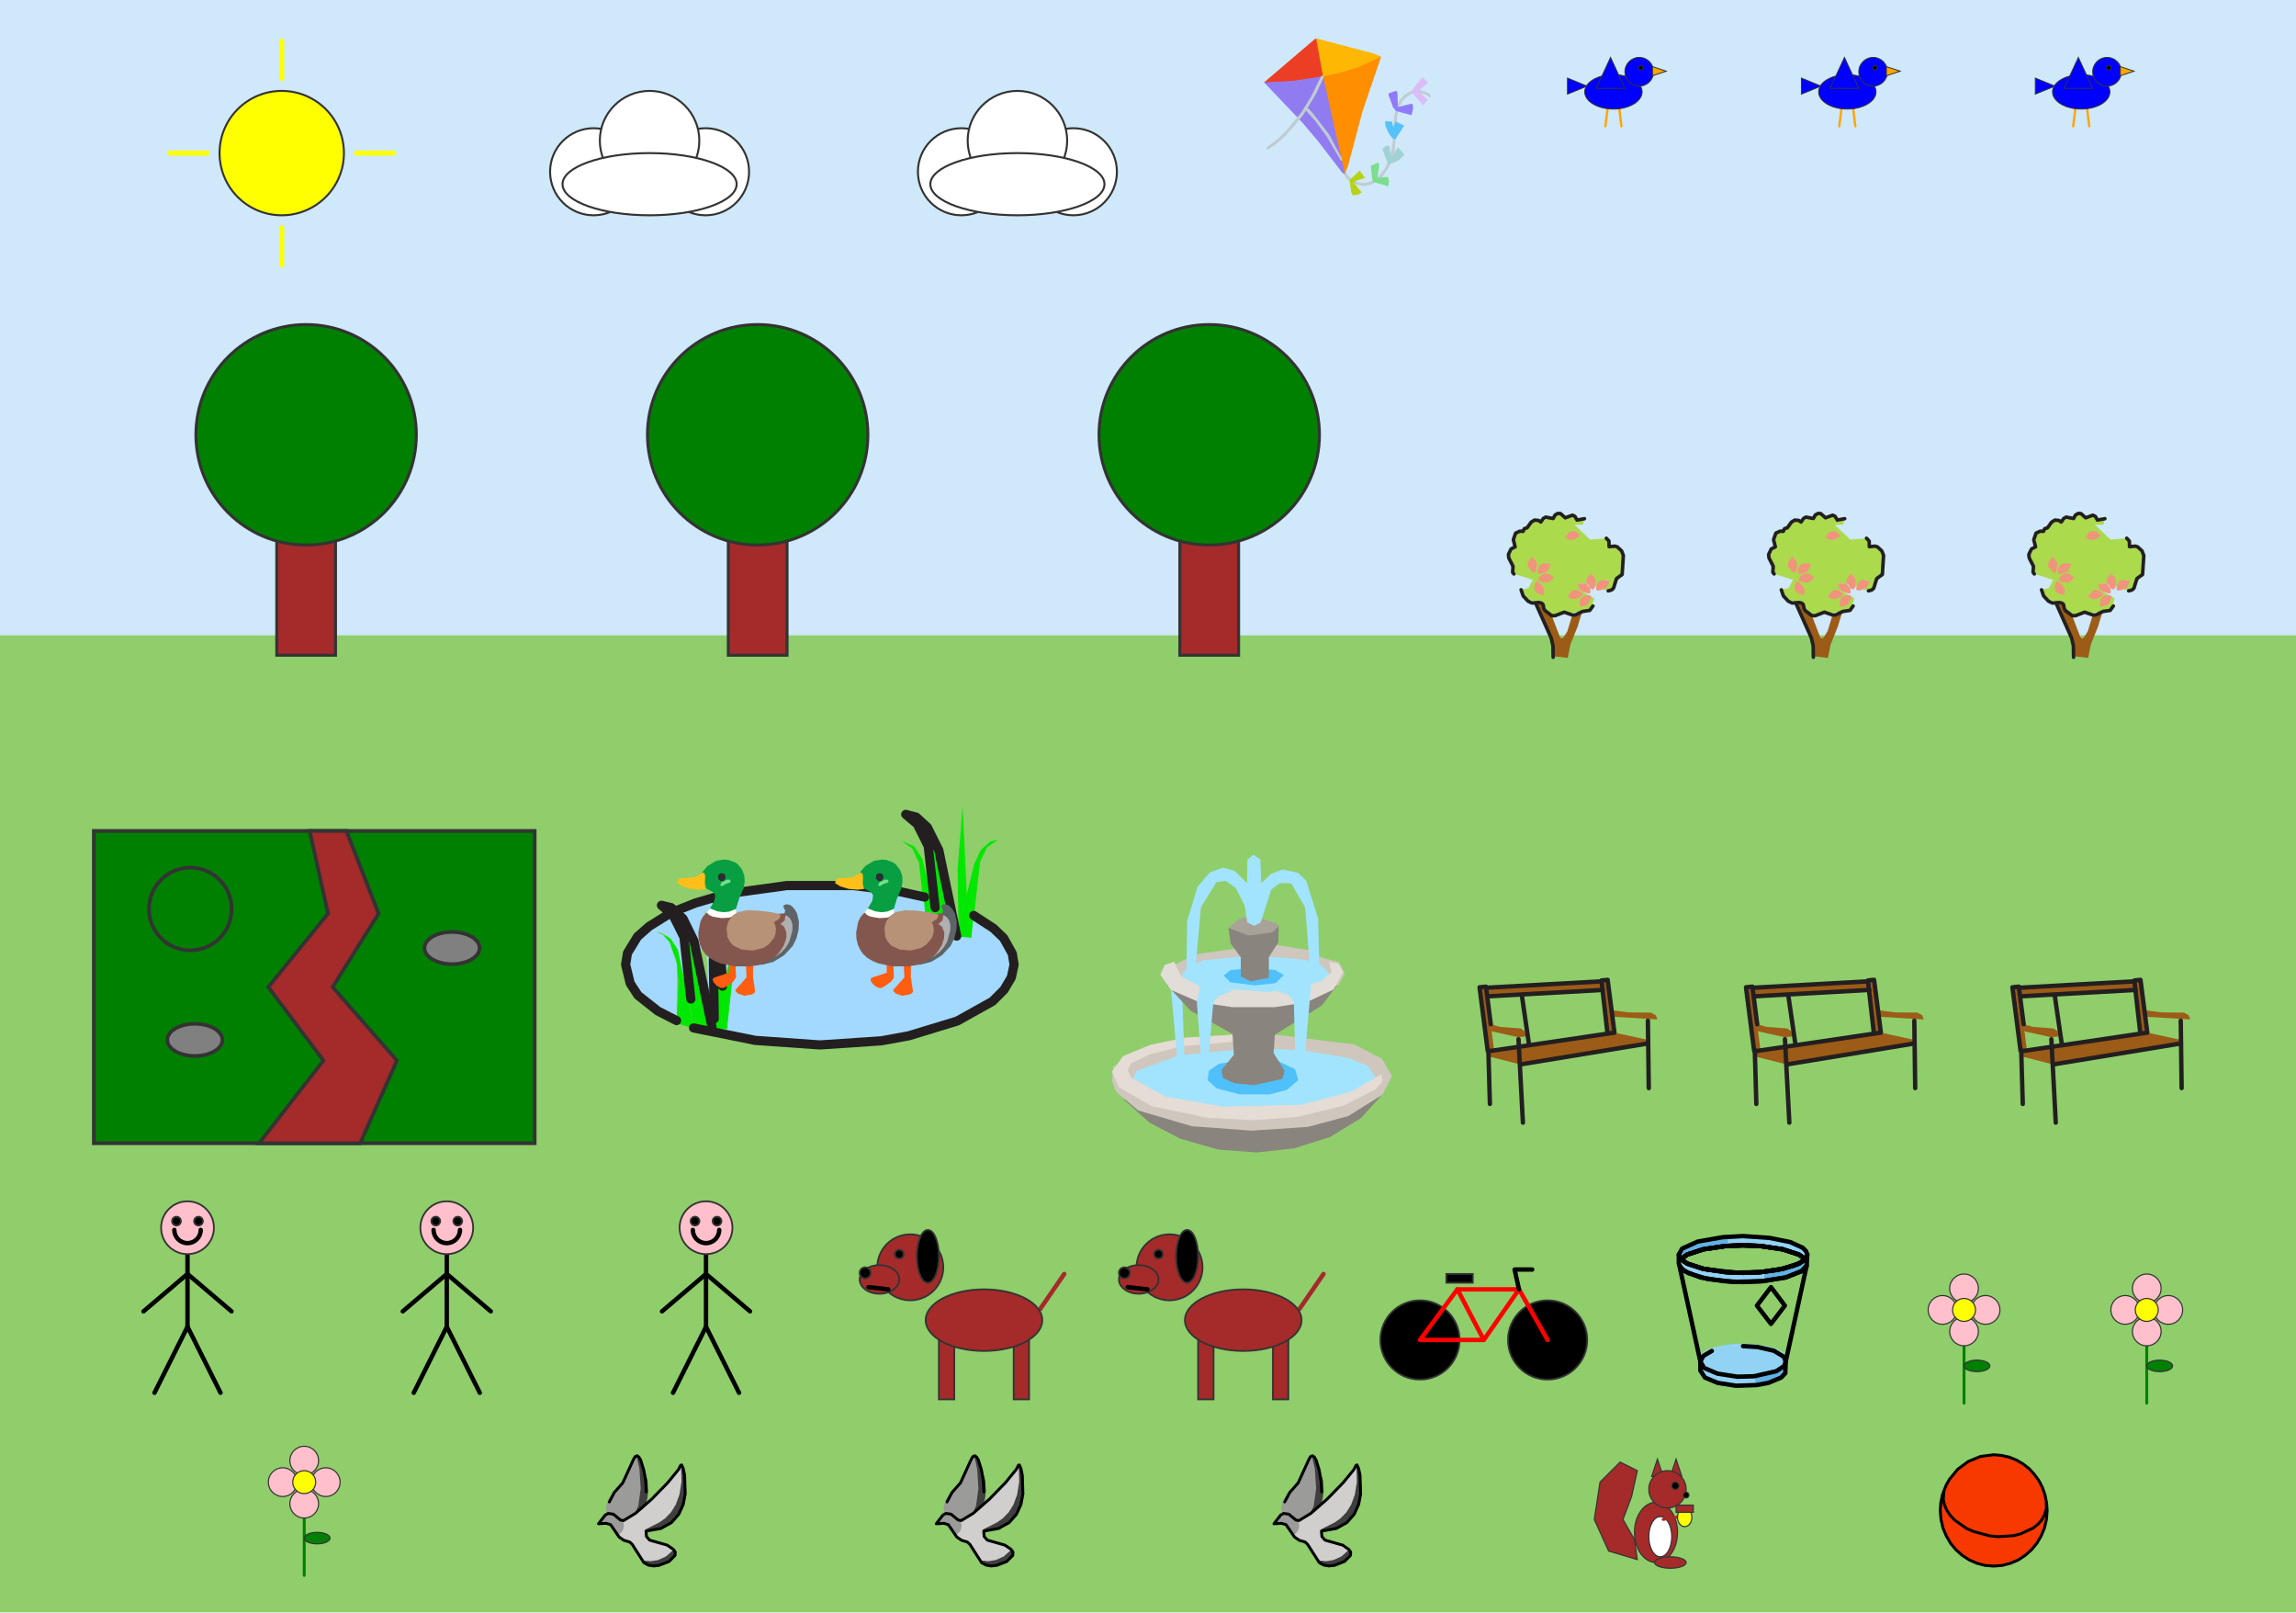
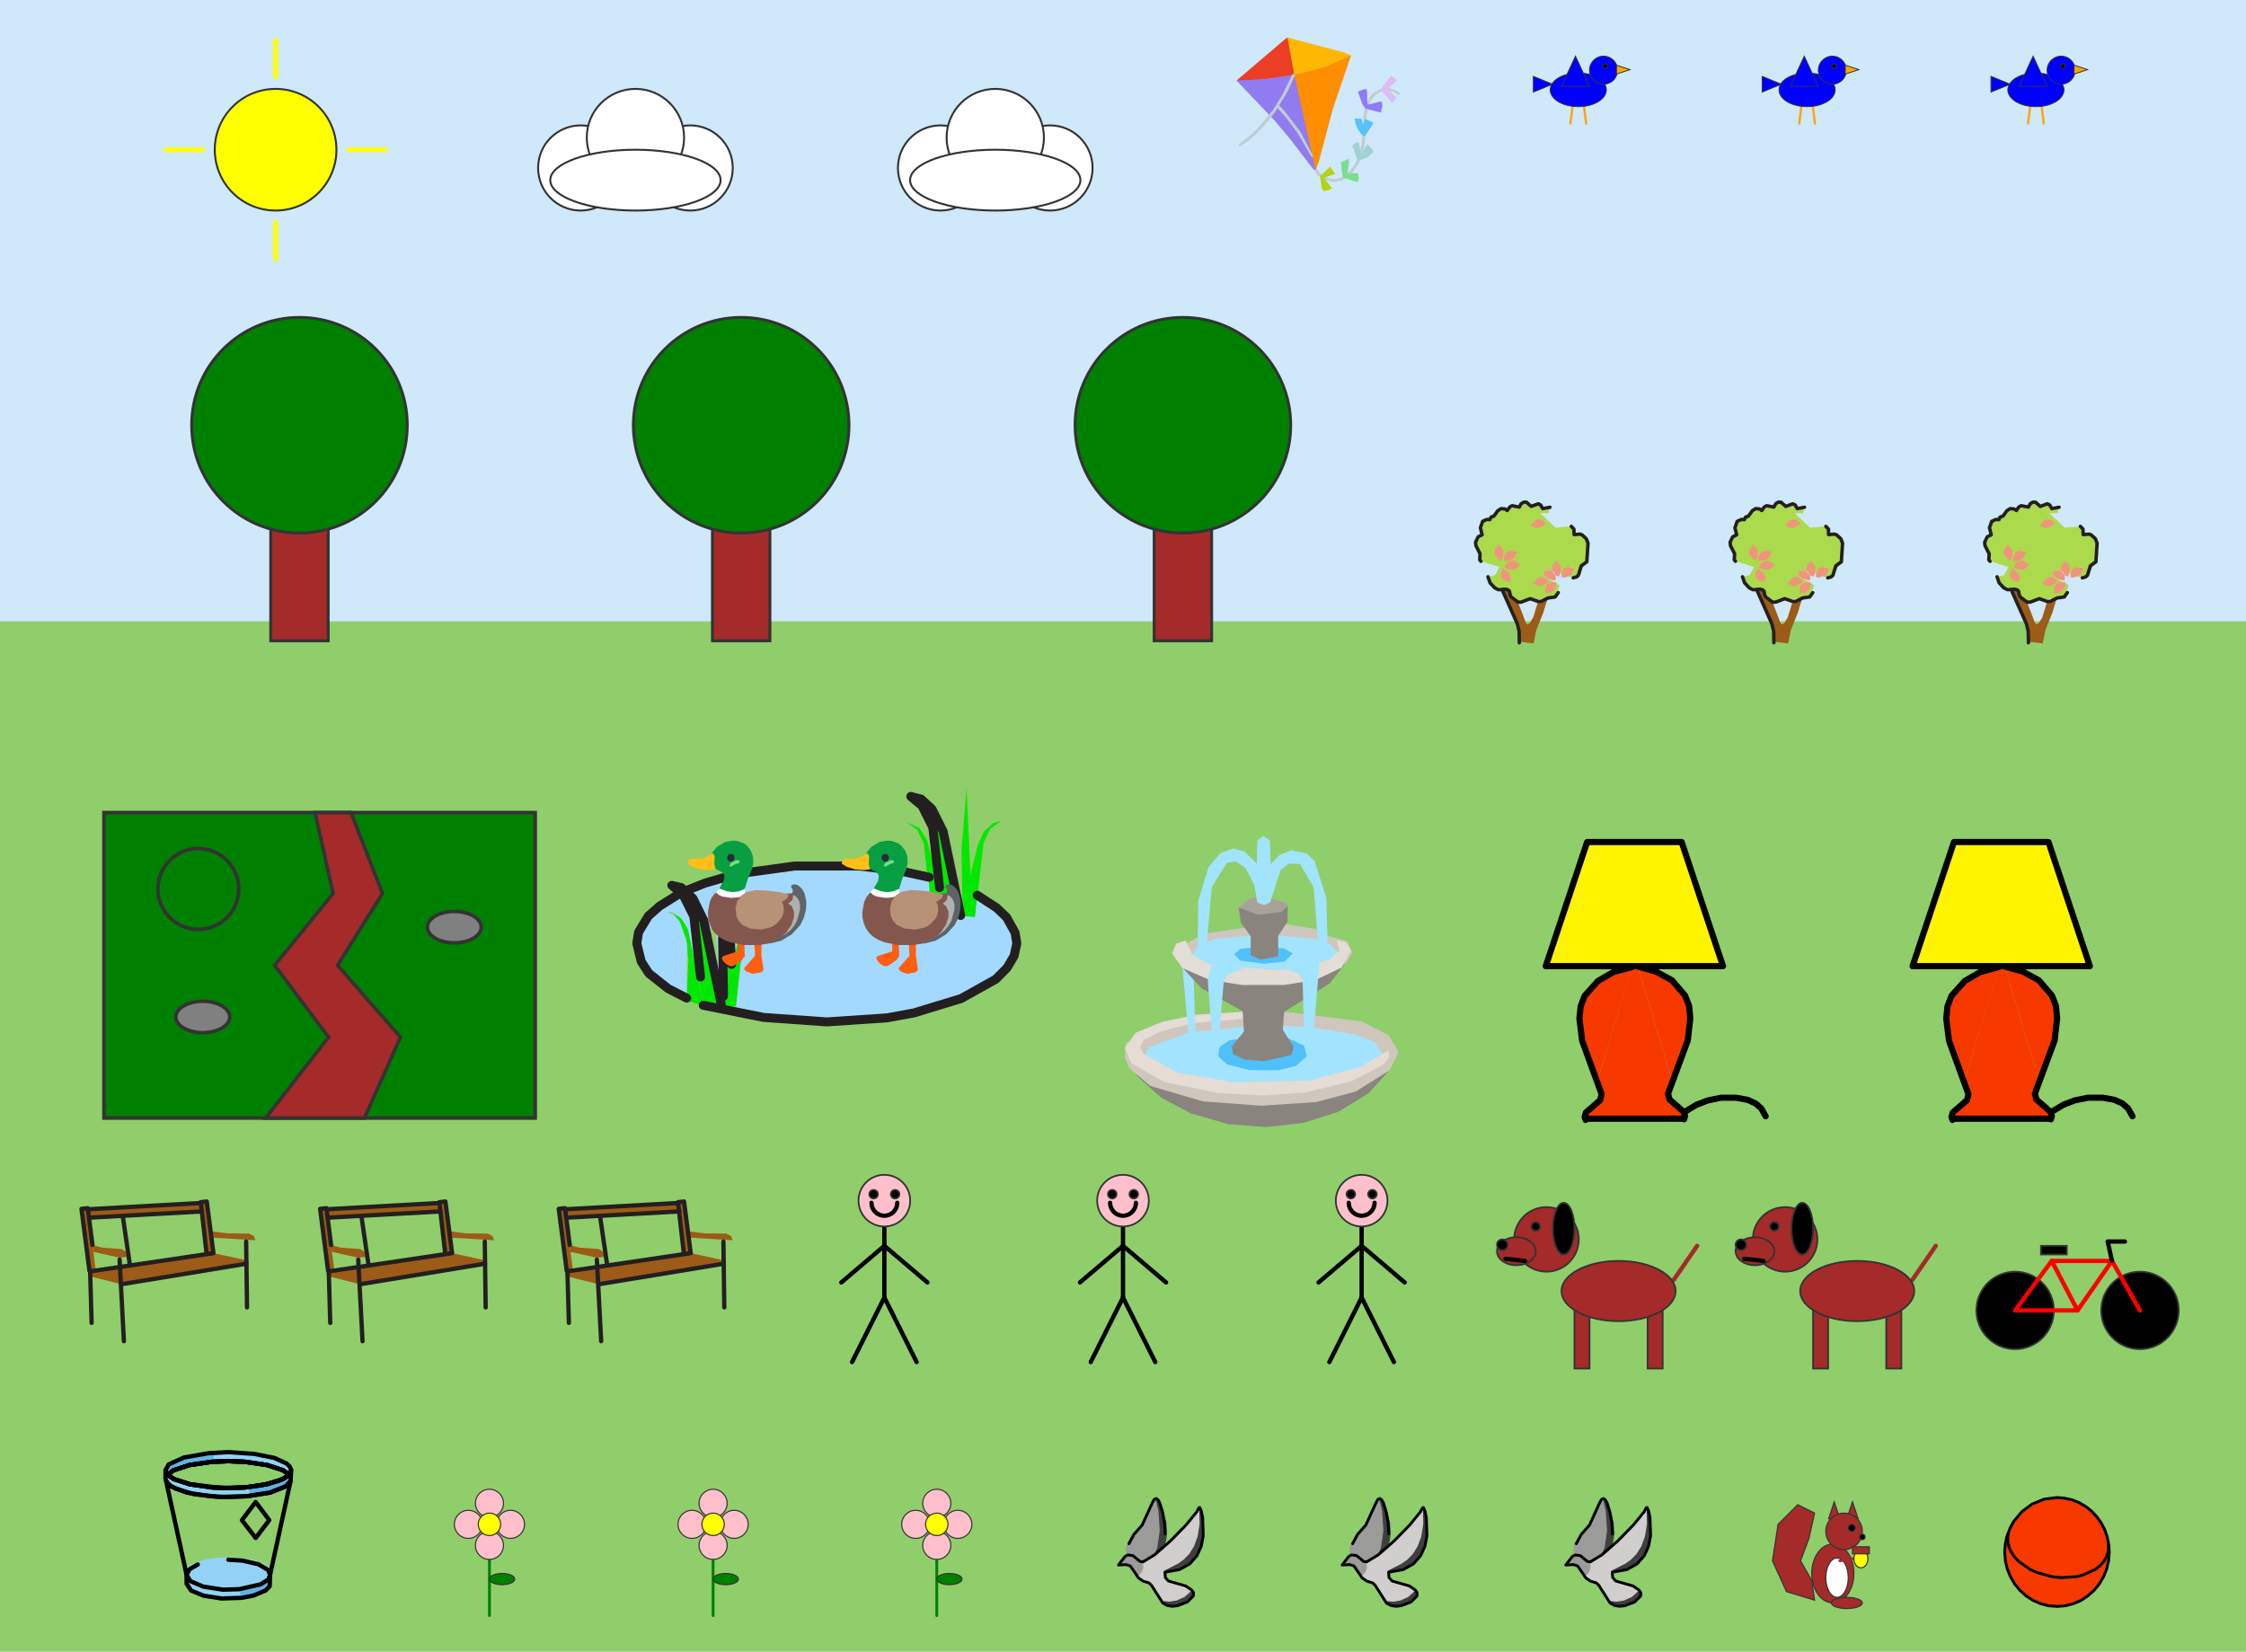
- <svg xmlns="http://www.w3.org/2000/svg" viewBox="0 0 480 337" width="480" height="337">
-   <rect width="480" height="337" fill="#cfe8fa" />
-   <rect y="132.8" width="480" height="204.2" fill="#8fce6b" />
+ <svg xmlns="http://www.w3.org/2000/svg" viewBox="0 0 480 353" width="480" height="353">
+   <rect width="480" height="353" fill="#cfe8fa" />
+   <rect y="132.8" width="480" height="220.2" fill="#8fce6b" />
  <defs>
    <symbol id="o-sun" viewBox="0 0 100 100">
      <polyline points="50,5 50,20" fill="none" stroke="yellow" stroke-width="2" stroke-linecap="round" stroke-linejoin="round" />
      <polyline points="50,80 50,95" fill="none" stroke="yellow" stroke-width="2" stroke-linecap="round" stroke-linejoin="round" />
      <polyline points="5,50 20,50" fill="none" stroke="yellow" stroke-width="2" stroke-linecap="round" stroke-linejoin="round" />
      <polyline points="80,50 95,50" fill="none" stroke="yellow" stroke-width="2" stroke-linecap="round" stroke-linejoin="round" />
      <ellipse cx="50" cy="50" rx="25" ry="25" fill="yellow" stroke="#333" stroke-width="0.8" />
    </symbol>
    <symbol id="o-cloud" viewBox="0 0 100 100">
      <ellipse cx="27.5" cy="57.5" rx="17.5" ry="17.5" fill="white" stroke="#333" stroke-width="0.8" />
      <ellipse cx="72.5" cy="57.5" rx="17.5" ry="17.5" fill="white" stroke="#333" stroke-width="0.8" />
      <ellipse cx="50" cy="45" rx="20" ry="20" fill="white" stroke="#333" stroke-width="0.8" />
      <ellipse cx="50" cy="62.5" rx="35" ry="12.5" fill="white" stroke="#333" stroke-width="0.8" />
    </symbol>
    <symbol id="o-kite" viewBox="0 0 100 100">
      <polygon points="58.2,89.4 53,88.2 48.7,85.3 46.3,81.2 45.8,77.8 46.6,77.4 47.2,77.8 48.2,81.4 50,84.1 55.1,87.2 58.4,87.7 60.7,87.4 63.5,86.3 66.5,84.2 70.5,79.3 73.4,72.8 74.8,65.6 75.7,49.6 76.9,44.6 78.8,40.6 81.3,37.7 85.5,35.2 90.3,34.8 95.4,36.6 96.7,38.2 96.1,39.1 93.8,37.5 91.2,36.7 85.9,36.8 82.3,39.1 80.1,41.7 78.5,45.3 77.4,49.9 76,69.4 73,78.2 69.1,84.1 65.9,86.9 61.9,88.8" fill="#BFCCD2" />
      <polygon points="30.4,29.2 40.2,19.6 68.3,15.9 57.8,46.7 49.5,77.9 47.7,82.4 45.3,80" fill="#FF8E00" />
      <polygon points="18.5,23.1 1.8,30.5 24,53.8 32.9,64.4 46.4,82 47.7,82.4 35,25.5" fill="#917BF1" />
      <polygon points="33.5,7.1 31.6,5.5 30.5,6 1.8,30.5 18.3,29.6 35.3,27 36.6,14 35.8,11.2" fill="#EC3E24" />
      <polygon points="68.3,15.9 54.9,22 44.1,25.2 35.3,27 31.4,5.5 64.1,14.1" fill="#FEB804" />
      <polygon points="4,68.6 3.2,68.1 3.4,67.2 9.5,62.6 14.3,58 23,47.5 28.4,38.8 34.2,26.9 35.5,26.7 35.7,27.6 31.4,36.9 24.4,48.5 18.3,56.1 12.9,61.8 8.6,65.6" fill="#BFCCD2" />
      <polygon points="45.3,74.7 37.3,61.1 30.9,52.4 25,45.8 25.2,44.6 26.3,44.6 29.6,48.1 38.8,60.1 46.1,73.9 46.2,75" fill="#BFCCD2" />
      <polygon points="56.1,80.5 50.3,86.2 51.4,93.1 52.3,94.7 55.3,94.2 57.3,93 52.7,87.4 53.5,86.6 59.2,84.7" fill="#B7D214" />
      <polygon points="62.4,78 63.5,86.9 72.3,89.5 72.8,86.9 72.2,84.2 66.2,84.6 67.2,77.9 66.8,75.9" fill="#7ADE8D" />
      <polygon points="69,68.3 72.3,77.2 77.8,75.1 81.4,71.9 80.8,70.5 77.8,67.3 74.1,73.3 72.9,66.6 71.2,66.5" fill="#A1D2D3" />
      <polygon points="70.5,52.5 70.8,55.3 72.3,58.8 74.5,62 76.3,62.9 81.4,55.1 76.6,52.7 75.2,56.1 74.5,52.8" fill="#56C2F9" />
      <polygon points="76.8,46.8 85.6,49.1 86.5,45.2 86.2,43 85.5,42.6 77.8,44.5 77.6,36.7 77.3,35.6 76.7,35.3 72.9,36.6 72.4,37.3 75,44.5" fill="#907AFA" />
      <polygon points="85.5,35.9 92.2,43.5 94.7,40.4 89.5,35.5 95,30.4 91.7,27.7 88.4,31.5" fill="#DCBCF6" />
    </symbol>
    <symbol id="o-bird" viewBox="0 0 100 100">
      <polygon points="27,50 10,43 10,57" fill="blue" stroke="#333" stroke-width="0.8" />
      <polyline points="45,69 43,85" fill="none" stroke="orange" stroke-width="2" stroke-linecap="round" stroke-linejoin="round" />
      <polyline points="55,69 57,85" fill="none" stroke="orange" stroke-width="2" stroke-linecap="round" stroke-linejoin="round" />
      <ellipse cx="50" cy="55" rx="25" ry="15" fill="blue" stroke="#333" stroke-width="0.8" />
      <ellipse cx="72.5" cy="37.5" rx="12.5" ry="12.5" fill="blue" stroke="#333" stroke-width="0.8" />
      <polygon points="96,37 84,33 84,41" fill="orange" stroke="#333" stroke-width="0.8" />
      <polygon points="47.5,25 60,52 35,52" fill="blue" stroke="#333" stroke-width="0.8" />
      <ellipse cx="74" cy="34" rx="2" ry="2" fill="black" stroke="#333" stroke-width="0.8" />
    </symbol>
    <symbol id="o-tree" viewBox="0 0 100 100">
      <rect x="42" y="55" width="16" height="40" fill="brown" stroke="#333" stroke-width="0.8" />
      <ellipse cx="50" cy="35" rx="30" ry="30" fill="green" stroke="#333" stroke-width="0.8" />
    </symbol>
    <symbol id="o-bush" viewBox="0 0 100 100">
      <polygon points="59.7,64.7 57.1,73.3 53,83.5 51.5,91.1 43.2,90.1 43.1,84.2 42.1,79.8 33.4,59.7 35.5,59.6 37,60.2 38.4,63.9 40.5,66.1 42.4,67.1 47,79.1 47.9,80.1 49.2,79.3 51.3,75.9 54.1,66.7 56.3,66.5" fill="#9C5B16" />
      <polygon points="64.2,23.9 73.4,23.1 75,27.9 79.6,28 83.1,33.6 82.4,43.7 76.4,52.5 71.6,52.5 75.4,47.3 73,46.8 66.9,50.7 64.4,43 62,48.8 57.1,48.9 58.7,52.8 66.6,57.3 64.4,63.8 42.4,67.1 36.7,60 27.5,57.5 25,52.4 29.2,51.4 31.6,46.7 20.5,43.2 17.9,33.7 21.6,28 21.9,20.2 32.6,12.8 36.2,13.9 46.9,8.9 50.1,11.5 54.2,10 56.8,12.8 61,12 60.2,15.4 55.4,15.5" fill="#ABDA4D" />
      <polygon points="74,47.1 75.4,47.3 73.4,51.3 69.7,52.8 67.6,52.6 67.7,50.2 69.1,47.6 71.2,46.7" fill="#F0947D" />
      <polygon points="67.3,47.2 66.9,50.9 66,52.3 64.1,51.5 63.4,49.9 62,48.6 62.3,46.1 64.4,43 66.7,45.4" fill="#F0947D" />
      <polygon points="63.1,55.5 64.5,55.7 65,56.4 63.2,60.2 61.3,61.6 58.1,62 58.4,58.4 59.2,56.8 60.7,55.8" fill="#F0947D" />
      <polygon points="64.4,53.2 64.3,54.1 63.7,54.6 59.5,53.4 58,51.9 57.1,48.9 62,48.8 64.1,51.5" fill="#F0947D" />
      <polygon points="60.2,54.8 59.2,56.1 55.8,57.7 54,57.6 51.3,56.3 53.5,53.4 55.2,52.4 57.8,52.8" fill="#F0947D" />
      <polygon points="58.5,21.3 57.5,22.6 54.2,24.1 52.4,24 49.9,22.7 51.9,20 53.7,19 56.1,19.3" fill="#F0947D" />
      <polygon points="42.7,44.6 43.8,45.4 40.6,48.2 37.1,48.1 34.6,47.1 35.6,44.9 38,43.1 40.3,43.1" fill="#F0947D" />
      <polygon points="40.6,37.6 42,37.8 40,41.9 36.4,43.3 34.3,43.2 34.3,40.8 35.8,38.2 37.8,37.3" fill="#F0947D" />
      <polygon points="37.5,50.6 38.2,52.3 37.9,55.5 34.5,54.5 32.8,52.9 32.5,50.3 33.4,47.7 35,48.2" fill="#F0947D" />
      <polygon points="34,37.8 33.5,41.4 32.7,42.8 30.8,42 30.1,40.5 28.7,39.2 29,36.7 31.1,33.6 33.4,36" fill="#F0947D" />
      <polyline points="65.8,61.6 64,64.1 59.9,64.7 55.8,66.7 54.1,66.7 49.5,65.1 44.3,67.1 42.4,67.1 38.6,64.2 37.9,63 37.5,60.8 36.7,60 35.1,59.6 31.1,59.9 28.9,58.8 26.2,55.9 25,52.4" fill="none" stroke="#231F20" stroke-width="2" stroke-linecap="round" stroke-linejoin="round" />
      <polyline points="73.4,23.1 74.9,24.7 75,27.9 78.3,27.6 79.6,28 82.1,30.3 83.1,32.9 82.4,43.7 79.2,46 77.5,51.5 76.4,52.5 74.5,53" fill="none" stroke="#231F20" stroke-width="2" stroke-linecap="round" stroke-linejoin="round" />
      <polyline points="20.9,43.4 20.2,42.5 20.4,39 18,34.3 17.8,32.3 19.3,29.2 21.6,28 20.6,23.9 21.9,20.2 24.3,19.1 26.1,19.2 26.8,17.7 28.4,17.2 30.7,14 32.6,12.8 34.9,13 36.2,13.9 37.6,11.9 39,11.1 43.2,11.9 44.3,9.9 45.9,9 47.4,9.1 50.1,11.5 54.2,10 55.6,10.7 56.8,12.8 61,12" fill="none" stroke="#231F20" stroke-width="2" stroke-linecap="round" stroke-linejoin="round" />
      <polyline points="33.4,60.3 42.1,79.8 43.1,84.2 43.2,90.7" fill="none" stroke="#231F20" stroke-width="2" stroke-linecap="round" stroke-linejoin="round" />
    </symbol>
    <symbol id="o-path" viewBox="0 0 100 100">
      <rect x="2" y="28" width="96" height="68" fill="green" stroke="#333" stroke-width="0.8" />
      <polygon points="38,96 60,96 68,78 54,62 64,46 57,28 49,28 53,46 40,62 52,78" fill="brown" stroke="#333" stroke-width="0.8" />
      <ellipse cx="24" cy="73.5" rx="6" ry="3.5" fill="grey" stroke="#333" stroke-width="0.8" />
      <ellipse cx="80" cy="53.5" rx="6" ry="3.5" fill="grey" stroke="#333" stroke-width="0.8" />
      <ellipse cx="23" cy="45" rx="9" ry="9" fill="green" stroke="#333" stroke-width="0.8" />
    </symbol>
    <symbol id="o-pond" viewBox="0 0 100 100">
      <polygon points="31.7,52.1 33.9,50.2 35.6,49.8 33.1,51.4 31.6,54.6 29.8,71.2 26.5,70.9 30.4,55.1" fill="#00E800" />
      <polygon points="28.8,61.8 27,68.9 26.8,56.2 27.8,42.5" fill="#00E800" />
      <polygon points="26.5,70.7 22.6,71 21.4,64.7 21.9,64.6 20.9,53.6 19.7,49.3 17.6,45.8 18.6,45.4 20.7,47.9 22.6,52" fill="#00E800" />
      <polygon points="22.6,71 18.8,69.9 19.2,60.7 18.7,56 17.1,52 14.4,50 17.4,51.3 19.1,53.9" fill="#00E800" />
      <polygon points="76.7,51.2 73.4,51.5 71.6,34.9 70.1,31.8 67.7,30.1 70.6,31.4 72.3,34.1" fill="#00E800" />
      <polygon points="79.2,48.3 79.7,51 76.7,51.2 75.1,44.7 73.6,31.3 71.2,26.5 68.7,24.4 70.1,24.5 71.9,25.6 75.1,30.1" fill="#00E800" />
      <polygon points="82,42 80.2,49 80,36.4 81.1,22.6" fill="#00E800" />
      <polygon points="85,32.2 87.1,30.3 88.8,29.9 86.4,31.6 84.9,34.7 83,51.3 79.7,51 83.6,35.3" fill="#00E800" />
      <polygon points="27,68.9 26.5,70.7 26,68.1 24.9,44.8 23.9,57.9 22.1,50.6 20.4,47.4 18.6,45.4 27.8,42.2 26.8,56.2" fill="#A3D9FF" />
      <polygon points="21.9,64.6 21.4,64.7 19.1,53.9 17.7,51.6 15.7,50.2 14.4,50 15.9,50.7 17.3,52.3 18.9,57.2 18.8,69.3 11.6,65 9.4,62.5 7.8,58.5 7.8,55.8 9.4,52.1 12.8,48.8 17.6,45.8 19.7,49.3 20.7,52.3" fill="#A3D9FF" />
      <polygon points="83.5,46.4 87.8,49.2 90,51.3 91.9,54.7 92.3,57.1 91.7,59.9 90.1,62.6 87.6,65.1 79.9,69.4 69.4,72.6 63.4,73.7 50,74.6 35.9,73.6 23.4,71.2 29.8,71.2 31.6,54.6 33.1,51.4 35.6,49.8 33.4,50.4 31.4,52.7 28.8,61.8 27.8,42.2 38.2,40.3 47.6,39.6 57.3,39.9 68.6,41.4 72.6,42.3 73.4,51.5 79.7,51 83,51.3" fill="#A3D9FF" />
      <polyline points="83.5,46.4 87.8,49.2 90,51.3 91.9,54.7 92.3,57.1 91.7,59.9 90.1,62.6 87.6,65.1 79.9,69.4 69.4,72.6 63.4,73.7 50,74.6 35.9,73.6 22.5,70.9" fill="none" stroke="#231F20" stroke-width="2" stroke-linecap="round" stroke-linejoin="round" />
      <polyline points="18.8,69.3 14.7,67.2 10.4,63.8 8.7,61.2 7.7,57.1 8.1,54.6 10.3,51 12.8,48.8 17.6,45.8 22.9,43.7 29.7,41.7 42.8,39.9 57.3,39.9 66.4,41 72.8,42.4" fill="none" stroke="#231F20" stroke-width="2" stroke-linecap="round" stroke-linejoin="round" />
      <polyline points="27,68.9 26.8,56.2 27.8,42.5 28.8,61.8" fill="none" stroke="#231F20" stroke-width="2" stroke-linecap="round" stroke-linejoin="round" />
      <polyline points="21.9,64.6 20.4,51.1 18,46.3 15.5,44.2 17.6,44.7 20.2,47.1 22.6,52 26.5,70.7" fill="none" stroke="#231F20" stroke-width="2" stroke-linecap="round" stroke-linejoin="round" />
      <polyline points="75.1,44.7 73.6,31.3 71.2,26.5 68.7,24.4 71,25 73.4,27.2 75.9,32.2 79.8,50.9" fill="none" stroke="#231F20" stroke-width="2" stroke-linecap="round" stroke-linejoin="round" />
    </symbol>
    <symbol id="o-duck" viewBox="0 0 100 100">
      <polygon points="28,38 31.5,32 32.1,28.2 30.8,26 24.5,22.7 22.8,13.6 23.5,11.5 26.7,7.7 32.7,4.1 38.4,3.2 41.4,3.5 46.2,5.3 48.1,6.8 50.9,10.4 52.4,14.6 52.6,18.8 51.8,23.3 48.8,30.2 45.9,39.7 36.5,41.6 28.6,39.9" fill="#089E42" />
      <polygon points="41.6,75.4 41.6,82.1 31.4,85.4 30.4,86.3 30.4,87.6 31.4,89.3 33.3,91.2 35.8,92.6 37.9,92.7 40.6,91.2 44.6,88.3 46.6,85.5 46.2,76.1" fill="#FF5D10" />
      <polygon points="53.5,77.5 53.9,85.3 46.1,94.1 46.3,95 47.9,96.6 52.4,98.1 57.6,97.2 59.4,96.2 59.9,94.9 58.4,85.3 58.5,74" fill="#FF5D10" />
      <polygon points="77.1,42.6 79,41.9 80.4,40.6 80.8,38.6 79.5,36 79.8,35.1 81.4,34.4 83.6,34.6 85.5,35.7 87.7,38.2 89.1,40.8 90.4,46.4 90.2,52.1 88.7,58.1 86.1,63.4 80.1,69.9 72.6,74.5 65.1,76.4 56.2,77" fill="#5E6367" />
      <polygon points="66.9,43.5 77.4,41.4 81.7,42.2 83.6,43.5 85,45.6 85.9,48.5 85.9,52.5 83.7,60.5 81.2,64.6 78.4,67.7 74.8,70.4 71.6,71.8 64,73.4 65.5,50.1" fill="#B0B0B1" />
      <polygon points="5.6,19.6 9.2,21.9 15.2,23.7 21.2,24.2 25.8,23.7 24.9,20.1 25.1,14.1 24,12.2 17.6,15.7 7.3,16.3 6.2,17.5" fill="#FFBF18" />
      <polygon points="39.2,16.2 37.9,18.1 35.7,18.2 34.1,16.6 34.2,14.2 35.5,12.8 37.8,12.8 39.1,14.1" fill="#2D2B33" />
      <polygon points="39.8,20 42.2,19.3 43,18.4 42.2,17.2 40.2,17.2 36.6,19.1 35.5,21.1 36.8,21.8" fill="#73DF86" />
      <polygon points="25.9,40.3 27.8,43.8 30.1,45.7 33.7,46.6 36,46.4 40.9,45.2 46.5,42.6 46.6,37.6 41.8,39.5 37.8,39.9 33.6,39.3 28.5,37.3" fill="#FFFFFF" />
      <polygon points="20.3,54 20.5,58.5 21.5,62.6 23.1,66.1 25.3,69.2 28.2,71.8 31.7,73.9 35.8,75.6 45.4,77.6 56.9,77.6 62.1,76.7 66.6,75.2 73.7,71 76.3,68.5 79.9,63.1 81.6,58 81.7,53.9 80.1,50 77.6,48.1 80.5,45.6 81,42.2 80.5,40.7 71.7,41.3 55.4,40.6 48.2,41.2 41.9,43.7 36.5,44 30.4,43 28,41.9 26.1,40.1 23.3,43.3 21.7,46.6" fill="#84574E" />
      <polygon points="40.6,57.1 42.3,60.5 44.9,63.3 50.6,65.9 58.2,66.6 65.3,64.9 69,62.6 72.9,58.1 74.1,54.9 74.4,51.9 73.9,48.8 72.9,47 76.8,44.4 77.8,41.7 71.9,40 62.1,38.8 54.5,38.5 48,39.8 44.5,42 41.2,46.4 40,51" fill="#B79277" />
    </symbol>
    <symbol id="o-fountain" viewBox="0 0 100 100">
      <polygon points="8.7,80.2 16.9,87.6 26.6,92.7 38.8,96.2 51,97.1 62.8,95.8 74.2,92.2 84,86.2 91,78.5" fill="#89847E" />
      <polygon points="5.5,69.8 5.1,74.5 6.5,78 13.4,83.8 30.4,88.8 49.4,90.2 67.2,89 79.9,85.6 90.8,78.8 93.8,72.9 90.6,67.4 81.9,62.9 58,59.9 24.8,61.6" fill="#CFC6BD" />
      <polygon points="50,64 26.1,66.4 12.9,71.3 11.6,74.2 12.6,76.8 23.3,82.2 45.2,84.5 68.6,83.1 86.8,76.8 88.8,73.8 86.3,69.8 80.2,67.2 65.9,64.8" fill="#A2E4FD" />
      <polygon points="90.5,72.3 90.8,74.6 88.6,77.1 78.5,82.3 63.6,85.9 49.8,86.9 35.3,86.1 17.8,82.5 7.3,76.5 5.1,71.5 8.6,66.6 17.3,63 28.5,60.7 44.7,59.7 52.7,61.3 27.6,63.4 17.2,66 11.3,68.8 10.1,71.1 11.2,73.4 22,79.4 40.4,82.6 65,82 81,77.8" fill="#E4DCD5" />
      <polygon points="50,67.3 39,69 35.8,71.2 35.4,74.2 38.2,76.8 45.6,78.7 55.1,78.7 60.5,77.3 64.1,74.2 63.1,70.7 57.3,68" fill="#4FC0FA" />
      <polygon points="23.7,44.3 25.9,68.9 28.1,68.7 27.3,45.2" fill="#A2E4FD" />
      <polygon points="22.4,44 30,52.2 43.3,59.6 43.7,66.2 39.8,71 40.2,73.5 43.9,75.2 50,75.8 59.1,73.8 59.8,71.2 56.3,65.6 56.7,59.8 71.5,50.6 76.8,43.7" fill="#89847E" />
      <polygon points="23.7,38.4 31.2,34.4 54.7,31 70.3,33.5 70.6,35.1 77.1,36.9 78.8,40.5 76.9,43.9 72.9,46.4 50.6,49.3 28.3,44.5" fill="#CFC6BD" />
      <polygon points="26.8,41.5 29.2,38.2 34.2,36.2 50.2,34.7 66.5,36.1 71.8,38 74.7,41.5 68.8,46.5 50.8,48.8 29.8,45.7" fill="#A2E4FD" />
      <polygon points="73.8,36.7 74.7,39.9 71.2,43 55.1,46.3 33.3,44.7 27,41.3 24.8,36.7 21.8,37.7 20.4,40.8 23.7,45.6 32.7,49.5 43.2,51.1 56.7,51.1 66.8,49.5 75.3,45.5 78.4,39.9 76.7,37.3" fill="#E2DDD7" />
      <polygon points="40.5,41.1 42.6,43.2 50.3,44.2 56.9,43.5 59.5,40.9 56.8,39.3 48.7,38.7 42.6,39.4" fill="#4FC0FA" />
      <polygon points="45.9,41.4 45.9,35.3 42.7,30.9 42,26 44.6,24.9 50.7,26.7 57.9,25.2 57.8,30.6 54.8,35.2 54.8,41.8 49.1,42.9" fill="#89847E" />
      <polygon points="50,22.3 45.5,23.1 42,26 48.4,28.4 55.9,27.4 57.8,25.6 57.4,24.6" fill="#A9A299" />
      <polygon points="57.1,46 61.2,47.3 62.7,49.4 63.2,67.5 66.3,65.9 68.2,43.5" fill="#A2E4FD" />
      <polygon points="32.9,45 32,49.9 33.3,66.5 35.8,65.8 37.2,49.6 38.9,47.6 43.5,45.8 33.8,43.9" fill="#A2E4FD" />
      <polygon points="50.2,25.3 52.2,24.3 55.6,13.8 58.3,11.8 61.9,11.9 66.3,19.5 67.8,38.6 70.8,37.9 70.4,23 66.6,11 64,8.5 59.1,7.5 55.4,8.9 52.4,11.9 52.1,4.3 49.9,2.8 48,4.4 47.9,11.8 43.9,7.9 40.3,6.9 36.1,8.4 32.2,13 28.9,23.9 28.7,40.5 31.6,38.2 33.3,19.4 38.2,11.5 41.1,11.1 44.2,13.2 47.1,18.8 48,24.3" fill="#A2E4FD" />
    </symbol>
+     <symbol id="o-lamp" viewBox="0 0 100 100">
+       <polygon points="66.8,4.8 80.2,45 22.8,45 36.2,4.8" fill="#FFF400" />
+       <polygon points="67.6,92.3 67.9,93.5 67.6,94.6 66.5,91" fill="#FFFFFF" />
+       <polygon points="52.6,45.1 63.7,81.9 62.5,85.5 62.6,87.6 66.5,91 67.5,94.3 35.9,94.4 36.8,91.2 40.7,87.8 40.8,85.7 39.6,82 50.7,45" fill="#F73900" />
+       <polygon points="52.6,45.1 58.6,46.8 63.7,49.6 67.9,54.5 69.2,57.8 69.6,61.9 68.8,69 63.7,81.9" fill="#F73900" />
+       <polygon points="39.6,82 36.6,75.4 34.6,69.2 33.7,62 34.1,58 35.4,54.6 39.7,49.8 44.7,46.9 50.7,45.3" fill="#F73900" />
+       <polygon points="36.8,91.2 35.7,94.8 35.5,93" fill="#FFFFFF" />
+       <polyline points="36.2,94.4 66.9,94.4" fill="none" stroke="#000000" stroke-width="2" stroke-linecap="round" stroke-linejoin="round" />
+       <polyline points="50.7,45.3 44.7,46.9 39.7,49.8 35.4,54.6 34.1,58 33.7,62 34.6,69.2 40.9,86.5 40.4,88.4 35.8,92.4 35.4,93.8 35.7,94.8" fill="none" stroke="#000000" stroke-width="2" stroke-linecap="round" stroke-linejoin="round" />
+       <polyline points="52.6,45.1 58.6,46.8 63.7,49.6 67.9,54.5 69.2,57.8 69.6,61.9 68.8,69 62.4,86.3 62.9,88.2 67.5,92.2 67.9,93.5 67.6,94.6" fill="none" stroke="#000000" stroke-width="2" stroke-linecap="round" stroke-linejoin="round" />
+       <polyline points="27.4,45 80.2,45 66.8,4.8 36.2,4.8 22.8,45 27.4,45" fill="none" stroke="#000000" stroke-width="2" stroke-linecap="round" stroke-linejoin="round" />
+       <polyline points="67.6,92.3 71.6,89.9 75.2,88.5 79.6,87.6 84.4,87.6 88.2,88.3 90.8,89.5 92.6,91.1 94,93.6" fill="none" stroke="#000000" stroke-width="2" stroke-linecap="round" stroke-linejoin="round" />
+     </symbol>
    <symbol id="o-bench" viewBox="0 0 100 100">
      <polygon points="47.2,23 13,24.9 12.5,21 65.1,18.1 65.5,22" fill="#9C5B16" />
      <polygon points="30.7,43.1 27.3,43.5 15.1,40.8 14.7,37.6 19,38.8 28.3,39.5 30.1,40.7" fill="#9C5B16" />
      <polygon points="90.4,35.4 70.6,34.2 70.3,31.3 77.3,32.2 87.5,32.3 89.7,33.5" fill="#9C5B16" />
      <polygon points="86.2,44.7 86.2,46.3 27.9,55.8 27.5,47.8 70.9,41.4" fill="#9C5B16" />
      <polygon points="65.5,22 65,17.7 67.8,17.4 70.9,41.4 67.8,41.8" fill="#9C5B16" />
      <polygon points="27.9,55.8 13.7,52.2 13.6,49.8 27.5,47.8" fill="#9C5B16" />
      <polygon points="13.6,49.6 9.6,20.8 12.5,20.5 16.2,49.5" fill="#9C5B16" />
      <polyline points="12.8,21 64.9,18.1" fill="none" stroke="#231F20" stroke-width="2" stroke-linecap="round" stroke-linejoin="round" />
      <polyline points="13.4,24.9 65.6,22" fill="none" stroke="#231F20" stroke-width="2" stroke-linecap="round" stroke-linejoin="round" />
      <polyline points="13.6,49.3 14.3,73.8" fill="none" stroke="#231F20" stroke-width="2" stroke-linecap="round" stroke-linejoin="round" />
      <polyline points="14.7,37.6 12.5,20.5 9.6,20.8 13.3,49.6" fill="none" stroke="#231F20" stroke-width="2" stroke-linecap="round" stroke-linejoin="round" />
      <polyline points="86.1,36 86.5,66.6" fill="none" stroke="#231F20" stroke-width="2" stroke-linecap="round" stroke-linejoin="round" />
      <polyline points="27.3,44.4 29.3,82.3" fill="none" stroke="#231F20" stroke-width="2" stroke-linecap="round" stroke-linejoin="round" />
      <polyline points="28.4,55.8 86.2,46.3" fill="none" stroke="#231F20" stroke-width="2" stroke-linecap="round" stroke-linejoin="round" />
      <polyline points="14,49.8 70.9,41.4 67.8,17.4 65,17.7 67.7,41.4" fill="none" stroke="#231F20" stroke-width="2" stroke-linecap="round" stroke-linejoin="round" />
      <polyline points="28.8,24.3 32,46.3" fill="none" stroke="#231F20" stroke-width="2" stroke-linecap="round" stroke-linejoin="round" />
    </symbol>
    <symbol id="o-person" viewBox="0 0 100 100">
      <polyline points="50,29 50,62" fill="none" stroke="black" stroke-width="2" stroke-linecap="round" stroke-linejoin="round" />
      <polyline points="50,38 30,55" fill="none" stroke="black" stroke-width="2" stroke-linecap="round" stroke-linejoin="round" />
      <polyline points="50,38 70,55" fill="none" stroke="black" stroke-width="2" stroke-linecap="round" stroke-linejoin="round" />
      <polyline points="50,62 35,92" fill="none" stroke="black" stroke-width="2" stroke-linecap="round" stroke-linejoin="round" />
      <polyline points="50,62 65,92" fill="none" stroke="black" stroke-width="2" stroke-linecap="round" stroke-linejoin="round" />
      <ellipse cx="50" cy="17" rx="12" ry="12" fill="pink" stroke="#333" stroke-width="0.8" />
      <ellipse cx="45" cy="14" rx="2" ry="2" fill="black" stroke="#333" stroke-width="0.8" />
      <ellipse cx="55" cy="14" rx="2" ry="2" fill="black" stroke="#333" stroke-width="0.8" />
      <path d="M44 18 A6 6 0 0 0 56 18" fill="none" stroke="black" stroke-width="2" stroke-linecap="round" stroke-linejoin="round" />
    </symbol>
    <symbol id="o-dog" viewBox="0 0 100 100">
      <polyline points="84,54 95,38" fill="none" stroke="brown" stroke-width="2" stroke-linecap="round" stroke-linejoin="round" />
      <rect x="38" y="68" width="7" height="27" fill="brown" stroke="#333" stroke-width="0.8" />
      <rect x="72" y="68" width="7" height="27" fill="brown" stroke="#333" stroke-width="0.8" />
      <ellipse cx="58.5" cy="59" rx="26.5" ry="14" fill="brown" stroke="#333" stroke-width="0.8" />
      <ellipse cx="25" cy="35" rx="15" ry="15" fill="brown" stroke="#333" stroke-width="0.8" />
      <ellipse cx="11" cy="40.5" rx="9" ry="6.5" fill="brown" stroke="#333" stroke-width="0.8" />
      <ellipse cx="33" cy="30" rx="5" ry="12" fill="black" stroke="#333" stroke-width="0.8" />
      <ellipse cx="20" cy="29" rx="2" ry="2" fill="black" stroke="#333" stroke-width="0.8" />
      <ellipse cx="4.5" cy="37.5" rx="2.5" ry="2.5" fill="black" stroke="#333" stroke-width="0.8" />
      <polyline points="6,44 15,45" fill="none" stroke="black" stroke-width="2" stroke-linecap="round" stroke-linejoin="round" />
    </symbol>
    <symbol id="o-bicycle" viewBox="0 0 100 100">
      <ellipse cx="21" cy="68" rx="18" ry="18" fill="black" stroke="#333" stroke-width="0.8" />
      <ellipse cx="79" cy="68" rx="18" ry="18" fill="black" stroke="#333" stroke-width="0.8" />
      <polyline points="21,68 50,68 66,45 38,45 21,68" fill="none" stroke="red" stroke-width="2" stroke-linecap="round" stroke-linejoin="round" />
      <polyline points="38,45 50,68" fill="none" stroke="red" stroke-width="2" stroke-linecap="round" stroke-linejoin="round" />
      <polyline points="66,45 79,68" fill="none" stroke="red" stroke-width="2" stroke-linecap="round" stroke-linejoin="round" />
      <rect x="33" y="38" width="12" height="4" fill="black" stroke="#333" stroke-width="0.8" />
      <polyline points="66,45 64,36 72,36" fill="none" stroke="black" stroke-width="2" stroke-linecap="round" stroke-linejoin="round" />
    </symbol>
    <symbol id="o-trash_bin" viewBox="0 0 100 100">
      <polygon points="79.2,29.2 78.3,31.3 73.3,28.3 64.9,26.2 54,25.1 43.1,25.2 43.1,21.1 56.3,21 67.5,22.5 76,25.4 78.6,27.6" fill="#92D3F5" />
      <polygon points="59.7,37 59.7,41.2 45.6,41.6 33.9,40.3 25.3,37.7 21.9,35.6 20.8,33.3 20.8,29.2 21.8,31.3 24.6,33.3 32,35.7 46,37.4" fill="#92D3F5" />
      <polygon points="55.6,84.4 55.6,88.6 46.8,88.8 38.5,87.5 34.3,86 31.5,84.1 30.6,81.9 30.6,77.8 32.3,80.7 38.4,83.3 47.4,84.7" fill="#92D3F5" />
      <ellipse cx="50" cy="76.65" rx="20.1" ry="6.95" fill="#92D3F5" />
      <polygon points="43.1,21.1 43.1,25.2 29.5,27.4 24,29.6 21.8,31.3 21.1,30.2 21.1,28 21.9,26.9 25,24.9 32.6,22.5" fill="#61B2E4" />
      <polygon points="79.2,29.2 78.9,34.3 76.1,37 68.1,39.9 59.7,41.2 59.7,37 73.3,34.2 77.4,32" fill="#61B2E4" />
      <polygon points="69.4,79.2 69.3,82.9 66.9,85.4 62.1,87.4 55.6,88.6 55.6,84.4 63.6,82.7" fill="#61B2E4" />
      <polygon points="68.6,79.9 63.6,82.7 55.6,84.4 55.6,79.2 69.1,79.2" fill="#92D3F5" />
      <polyline points="78.3,31.3 75.4,33.3 68,35.7 57.8,37.2 50,37.5 42.2,37.2 32,35.7 24.6,33.3 21.8,31.3 24.6,29.2 32,26.8 42.2,25.3 50,25 57.8,25.3 68,26.8 75.4,29.2 78.3,31.3" fill="none" stroke="#000000" stroke-width="2" stroke-linecap="round" stroke-linejoin="round" />
      <polyline points="79.2,29.2 78.3,31.3 75.4,29.2 68,26.8 57.8,25.3 50,25 42.2,25.3 32,26.8 24.6,29.2 21.8,31.3 20.8,29.2 22.3,26.5 29.4,23.3 40.8,21.3 50,20.8 61.9,21.6 71.4,23.5 77.1,26.1 78.6,27.6 79.2,29.2" fill="none" stroke="#000000" stroke-width="2" stroke-linecap="round" stroke-linejoin="round" />
      <polyline points="78.3,31.3 75.4,33.3 68,35.7 57.8,37.2 50,37.5 42.2,37.2 32,35.7 24.6,33.3 21.8,31.3 24.6,29.2 32,26.8 42.2,25.3 50,25 57.8,25.3 68,26.8 75.4,29.2 78.3,31.3" fill="none" stroke="#000000" stroke-width="2" stroke-linecap="round" stroke-linejoin="round" />
      <polyline points="78.3,31.3 75.4,33.3 68,35.7 57.8,37.2 50,37.5 42.2,37.2 32,35.7 24.6,33.3 21.8,31.3 24.6,29.2 32,26.8 42.2,25.3 50,25 57.8,25.3 68,26.8 75.4,29.2 78.3,31.3" fill="none" stroke="#000000" stroke-width="2" stroke-linecap="round" stroke-linejoin="round" />
      <polyline points="79.2,29.2 78.9,34.3 76.7,36.7 69.4,39.6 58.6,41.3 45.6,41.6 33.9,40.3 25.3,37.7 21.9,35.6 20.8,33.3 20.8,29.2 21.8,31.3 24.6,33.3 32,35.7 46,37.4 57.8,37.2 64.9,36.3 73.3,34.2 77,32.3 78.6,30.8 79.2,29.2" fill="none" stroke="#000000" stroke-width="2" stroke-linecap="round" stroke-linejoin="round" />
      <polyline points="69.4,77.8 69.2,83.1 67.3,85.1 61.5,87.5 56.1,88.5 46.8,88.8 38.5,87.5 32.7,85.1 30.6,81.9 30.6,77.8 32.3,80.7 38.4,83.3 47.4,84.7 55,84.5 65.1,82.2 68.6,79.9 69.4,77.8" fill="none" stroke="#000000" stroke-width="2" stroke-linecap="round" stroke-linejoin="round" />
      <polyline points="35.8,73 32,75.2 30.6,77.8 21.1,34.3 23.3,36.7 30.6,39.6 41.4,41.3 50,41.7 58.6,41.3 69.4,39.6 76.7,36.7 78.9,34.3 69.4,77.8 68.5,75.6 64,72.9 56.6,71.2 50,70.8" fill="none" stroke="#000000" stroke-width="2" stroke-linecap="round" stroke-linejoin="round" />
      <polyline points="69,52.4 62.7,60.7 56.3,52.4 62.7,44 69,52.4" fill="none" stroke="#000000" stroke-width="2" stroke-linecap="round" stroke-linejoin="round" />
    </symbol>
    <symbol id="o-flower" viewBox="0 0 100 100">
      <polyline points="50,45 50,95" fill="none" stroke="green" stroke-width="2" stroke-linecap="round" stroke-linejoin="round" />
      <ellipse cx="59" cy="69" rx="9" ry="4" fill="green" stroke="#333" stroke-width="0.8" />
      <ellipse cx="50" cy="15" rx="10" ry="10" fill="pink" stroke="#333" stroke-width="0.8" />
      <ellipse cx="50" cy="45" rx="10" ry="10" fill="pink" stroke="#333" stroke-width="0.8" />
      <ellipse cx="35" cy="30" rx="10" ry="10" fill="pink" stroke="#333" stroke-width="0.8" />
      <ellipse cx="65" cy="30" rx="10" ry="10" fill="pink" stroke="#333" stroke-width="0.8" />
      <ellipse cx="50" cy="30" rx="8" ry="8" fill="yellow" stroke="#333" stroke-width="0.8" />
    </symbol>
    <symbol id="o-pigeon" viewBox="0 0 100 100">
      <polygon points="26.6,55.6 27.2,52.7 25.9,51 25.2,48.3 26.2,43.2 29.7,37.4 36.3,30.1 44,14.1 45.6,11.5 47.2,11.1 48.8,12.5 51.5,18.9 53.5,27.8 54.4,36.3 52.8,47.8 48.8,62.8" fill="#9B9B9A" />
      <polygon points="52.8,64.3 63.2,62.5 70.8,58.3 75.9,52.5 79,45.5 80.5,38.2 80.7,31.1 80.1,24.8 78,17.6 77.3,17.9 72.7,24.9 62.8,35.8 45.4,51.7 40.5,55.1 36.8,56.9 34.7,56.5 32.3,53.9 29.7,52.3 26,51.8 24,53 19.3,59.1 24.5,58.8 27.7,59.7 31.2,65.4 33.8,68.4 37.1,70.8 41.2,72 43.1,73.8 51.2,86.6 54.4,88.4 58,88.9 61.9,88.6 69,85.8 71.6,83.8 73.2,81.5 73.5,79.2 72.1,77.2 67.8,74.3 55.3,70.7 53.1,68.2" fill="#D0CFCE" />
      <polygon points="51.2,84.6 56.4,85.1 61.5,84.3 67.1,81.8 72.5,77 73.9,77.4 74.1,79.2 72.3,82.7 68.6,85.8 63.9,88 59.3,88.8 57.3,88.6 53.7,86.9" fill="#3F3F3F" />
      <polygon points="52.3,63.2 62.4,58.1 66.5,55.2 70.5,51.1 73.9,45.7 76.5,38.6 77.9,29.8 77.6,18.6 80.8,28.8 81.2,35.7 80.5,41.3 79,46.5 76.8,51.1 74,55.2 70.5,58.5 66.5,61.1 62.1,62.8 57.4,63.5" fill="#3F3F3F" />
      <polygon points="45.2,52.4 47.8,46.6 49.5,34.5 48.6,20.6 46.5,11.5 52,20.5 54.2,28.7 54.7,36.4 54.1,41.4 52.8,46" fill="#3F3F3F" />
      <polygon points="33.2,66.5 35,66 37,63.8 37.8,60.7 37.6,58.7 34.5,54.5 30.8,52.2 26.9,51.9 25,52.6 21.6,56.1 20.1,59 24.3,58.2 27.2,58.9 29.4,60.7" fill="#9B9B9A" />
      <polyline points="53.2,64.1 63.5,62.3 70.9,58.2 76,52.4 79.1,45.6 80.5,38.3 80.1,25.2 79.1,20.5 78,18 77.3,18.3 75.9,21.1 68.4,30.3 57.3,41.7 45.9,51.7 37.5,56.8 35.4,56.4 30.4,52.3 26.8,51.8 24.8,52.9 20.1,59 25.4,58.7 28.5,59.6 34.4,68.2 37.7,70.5 41.8,71.7 43.6,73.4 51.7,86.1 54.8,87.8 58.4,88.4 62.2,88 69.2,85.3 73.4,81.1 73.6,78.8 72.2,76.8 68,73.9 55.7,70.4 53.5,67.9 53.2,64.1" fill="none" stroke="#000000" stroke-width="2" stroke-linecap="round" stroke-linejoin="round" />
      <polyline points="53.3,36.8 53,29.7 51.6,21.5 49.5,14.7 48.3,12.6 47,11.6 45.6,12.2 44.3,14.5 37,30.5 31.1,37.2 27.6,43.8" fill="none" stroke="#000000" stroke-width="2" stroke-linecap="round" stroke-linejoin="round" />
    </symbol>
    <symbol id="o-squirrel" viewBox="0 0 100 100">
      <polygon points="38,84 18,78 8,56 12,30 26,16 38,22 34,40 28,56 36,70" fill="brown" stroke="#333" stroke-width="0.8" />
      <ellipse cx="51" cy="65" rx="15" ry="21" fill="brown" stroke="#333" stroke-width="0.8" />
      <ellipse cx="54" cy="68" rx="8" ry="14" fill="white" stroke="#333" stroke-width="0.8" />
      <polygon points="52,14 56,26 48,26" fill="brown" stroke="#333" stroke-width="0.8" />
      <polygon points="65,14 69,26 61,26" fill="brown" stroke="#333" stroke-width="0.8" />
      <ellipse cx="59" cy="35" rx="13" ry="13" fill="brown" stroke="#333" stroke-width="0.8" />
      <ellipse cx="61" cy="86" rx="11" ry="4" fill="brown" stroke="#333" stroke-width="0.8" />
      <ellipse cx="64.5" cy="32.5" rx="2.5" ry="2.5" fill="black" stroke="#333" stroke-width="0.8" />
      <ellipse cx="72" cy="39" rx="2" ry="2" fill="black" stroke="#333" stroke-width="0.8" />
      <polyline points="56,56 68,54" fill="none" stroke="brown" stroke-width="2" stroke-linecap="round" stroke-linejoin="round" />
      <ellipse cx="71" cy="54.5" rx="5" ry="6.5" fill="yellow" stroke="#333" stroke-width="0.8" />
      <rect x="65" y="46" width="12" height="5" fill="brown" stroke="#333" stroke-width="0.8" />
    </symbol>
    <symbol id="o-ball" viewBox="0 0 100 100">
      <polygon points="88.2,44.5 88.6,49.7 88.1,56 86.7,62 84.4,67.5 81.4,72.6 77.7,77.1 73.3,81 68.5,84.2 63.1,86.5 57.4,88 51.4,88.5 45.3,88 39.6,86.5 34.3,84.2 29.4,81 25,77.1 21.3,72.6 18.3,67.5 16,62 14.6,56 14.4,45.6 16.4,36.4 16.2,41.8 17,45.7 18.6,49.5 21,53.1 24.2,56.5 32.3,62.2 37.3,64.4 48.4,67.4 54.2,68 65.2,67.3 70.2,66 78.8,62 82.2,59.3 84.9,56.2 86.8,52.7 87.9,48.9" fill="#F73900" />
      <polygon points="88.2,44.5 87.9,48.9 86.8,52.7 84.9,56.2 82.2,59.3 78.8,62 70.2,66 65.2,67.3 54.2,68 48.4,67.4 37.3,64.4 32.3,62.2 24.2,56.5 21,53.1 18.6,49.5 17,45.7 16.2,41.8 16.4,36.4 18.2,32.1 23.2,24.3 29.8,18.1 33.6,15.6 42.1,12.1 46.6,11.2 51.4,10.9 56.9,11.4 62.2,12.6 67.2,14.6 71.8,17.3 76,20.6 79.6,24.5 82.8,28.9 85.3,33.7 87.1,38.9" fill="#F73900" />
      <polyline points="88.2,44.5 88.6,49.7 88.1,56 86.7,62 84.4,67.5 81.4,72.6 77.7,77.1 73.3,81 68.5,84.2 63.1,86.5 57.4,88 51.4,88.5 45.3,88 39.6,86.5 34.3,84.2 29.4,81 25,77.1 21.3,72.6 18.3,67.5 16,62 14.6,56 14.1,49.7 14.5,44.2 15.6,38.9 18.2,32.1 20.5,28 26.3,21 33.6,15.6 42.1,12.1 51.4,10.9 56.9,11.4 62.2,12.6 67.2,14.6 71.8,17.3 76,20.6 79.6,24.5 82.8,28.9 85.3,33.7 87.1,38.9 88.2,44.5" fill="none" stroke="#000000" stroke-width="2" stroke-linecap="round" stroke-linejoin="round" />
      <polyline points="88,44.5 88,48.5 86.8,52.7 84.9,56.2 82.2,59.3 78.8,62 70.2,66 65.2,67.3 54.2,68 48.4,67.4 37.3,64.4 32.3,62.2 24.2,56.5 21,53.1 18.6,49.5 17,45.7 16.2,41.8 16.6,36.5" fill="none" stroke="#000000" stroke-width="2" stroke-linecap="round" stroke-linejoin="round" />
    </symbol>
  </defs>
  <use href="#o-sun" x="32.9" y="6" width="52" height="52" />
  <use href="#o-cloud" x="109.8" y="6" width="52" height="52" />
  <use href="#o-cloud" x="186.7" y="6" width="52" height="52" />
  <use href="#o-kite" x="263.6" y="6" width="36.8" height="36.8" />
  <use href="#o-bird" x="325.3" y="6" width="24" height="24" />
  <use href="#o-bird" x="374.2" y="6" width="24" height="24" />
  <use href="#o-bird" x="423.1" y="6" width="24" height="24" />
  <use href="#o-tree" x="25.6" y="64" width="76.8" height="76.8" />
  <use href="#o-tree" x="120" y="64" width="76.8" height="76.8" />
  <use href="#o-tree" x="214.4" y="64" width="76.8" height="76.8" />
  <use href="#o-bush" x="308.8" y="104" width="36.8" height="36.8" />
  <use href="#o-bush" x="363.2" y="104" width="36.8" height="36.8" />
  <use href="#o-bush" x="417.6" y="104" width="36.8" height="36.8" />
-   <use href="#o-path" x="17.7" y="146.8" width="96" height="96" />
-   <use href="#o-pond" x="123.4" y="146.8" width="96" height="96" />
-   <use href="#o-duck" x="139.9" y="178.7" width="30" height="30" />
-   <use href="#o-duck" x="172.9" y="178.7" width="30" height="30" />
-   <use href="#o-fountain" x="229.1" y="176.8" width="66" height="66" />
-   <use href="#o-bench" x="304.9" y="196.8" width="46" height="46" />
-   <use href="#o-bench" x="360.6" y="196.8" width="46" height="46" />
-   <use href="#o-bench" x="416.3" y="196.8" width="46" height="46" />
-   <use href="#o-person" x="16.2" y="248.8" width="46" height="46" />
-   <use href="#o-person" x="70.4" y="248.8" width="46" height="46" />
-   <use href="#o-person" x="124.6" y="248.8" width="46" height="46" />
-   <use href="#o-dog" x="178.8" y="248.8" width="46" height="46" />
-   <use href="#o-dog" x="233" y="248.8" width="46" height="46" />
-   <use href="#o-bicycle" x="287.2" y="248.8" width="46" height="46" />
-   <use href="#o-trash_bin" x="341.4" y="248.8" width="46" height="46" />
-   <use href="#o-flower" x="395.6" y="264.8" width="30" height="30" />
-   <use href="#o-flower" x="433.8" y="264.8" width="30" height="30" />
-   <use href="#o-flower" x="48.6" y="300.8" width="30" height="30" />
-   <use href="#o-pigeon" x="119.1" y="300.8" width="30" height="30" />
-   <use href="#o-pigeon" x="189.7" y="300.8" width="30" height="30" />
-   <use href="#o-pigeon" x="260.3" y="300.8" width="30" height="30" />
-   <use href="#o-squirrel" x="330.9" y="300.8" width="30" height="30" />
-   <use href="#o-ball" x="401.4" y="300.8" width="30" height="30" />
+   <use href="#o-path" x="20.3" y="146.8" width="96" height="96" />
+   <use href="#o-pond" x="128.7" y="146.8" width="96" height="96" />
+   <use href="#o-duck" x="145.2" y="178.7" width="30" height="30" />
+   <use href="#o-duck" x="178.2" y="178.7" width="30" height="30" />
+   <use href="#o-fountain" x="237" y="176.8" width="66" height="66" />
+   <use href="#o-lamp" x="315.3" y="176.8" width="66" height="66" />
+   <use href="#o-lamp" x="393.7" y="176.8" width="66" height="66" />
+   <use href="#o-bench" x="13" y="248.8" width="46" height="46" />
+   <use href="#o-bench" x="64" y="248.8" width="46" height="46" />
+   <use href="#o-bench" x="115" y="248.8" width="46" height="46" />
+   <use href="#o-person" x="166" y="248.8" width="46" height="46" />
+   <use href="#o-person" x="217" y="248.8" width="46" height="46" />
+   <use href="#o-person" x="268" y="248.8" width="46" height="46" />
+   <use href="#o-dog" x="319" y="248.8" width="46" height="46" />
+   <use href="#o-dog" x="370" y="248.8" width="46" height="46" />
+   <use href="#o-bicycle" x="421" y="248.8" width="46" height="46" />
+   <use href="#o-trash_bin" x="25.8" y="300.8" width="46" height="46" />
+   <use href="#o-flower" x="89.6" y="316.8" width="30" height="30" />
+   <use href="#o-flower" x="137.4" y="316.8" width="30" height="30" />
+   <use href="#o-flower" x="185.2" y="316.8" width="30" height="30" />
+   <use href="#o-pigeon" x="233" y="316.8" width="30" height="30" />
+   <use href="#o-pigeon" x="280.8" y="316.8" width="30" height="30" />
+   <use href="#o-pigeon" x="328.6" y="316.8" width="30" height="30" />
+   <use href="#o-squirrel" x="376.4" y="316.8" width="30" height="30" />
+   <use href="#o-ball" x="424.2" y="316.8" width="30" height="30" />
</svg>
